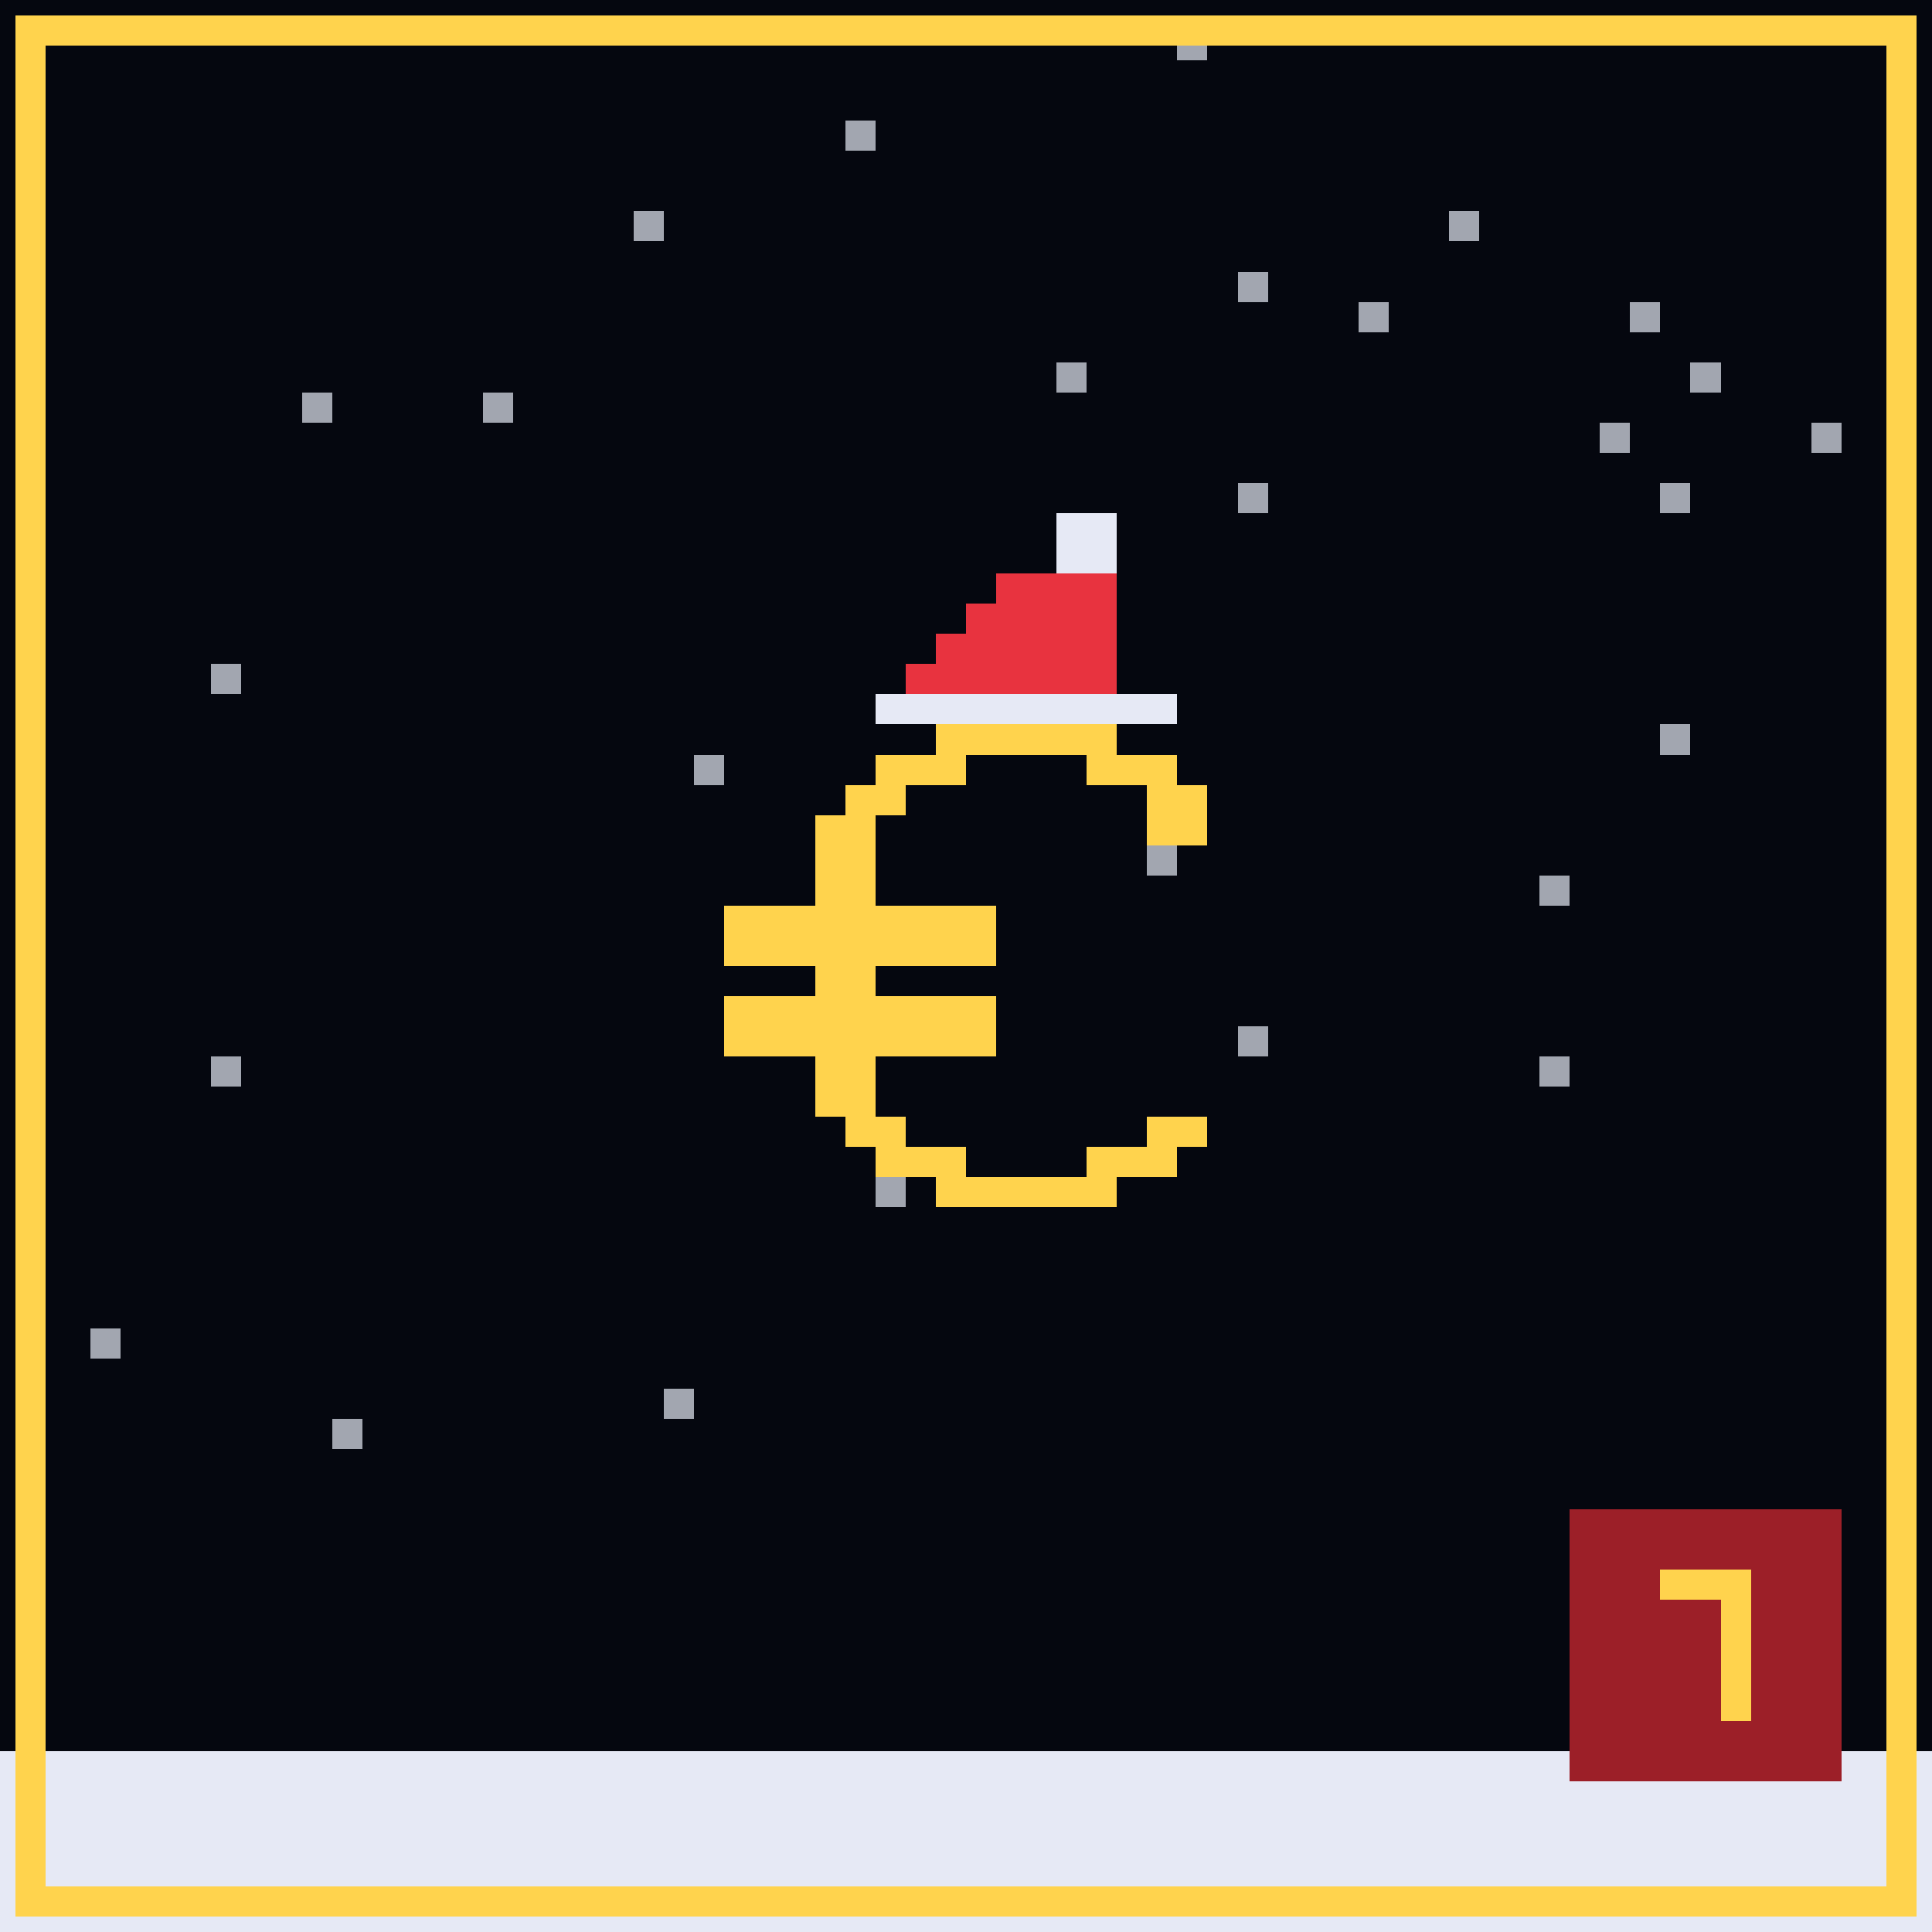
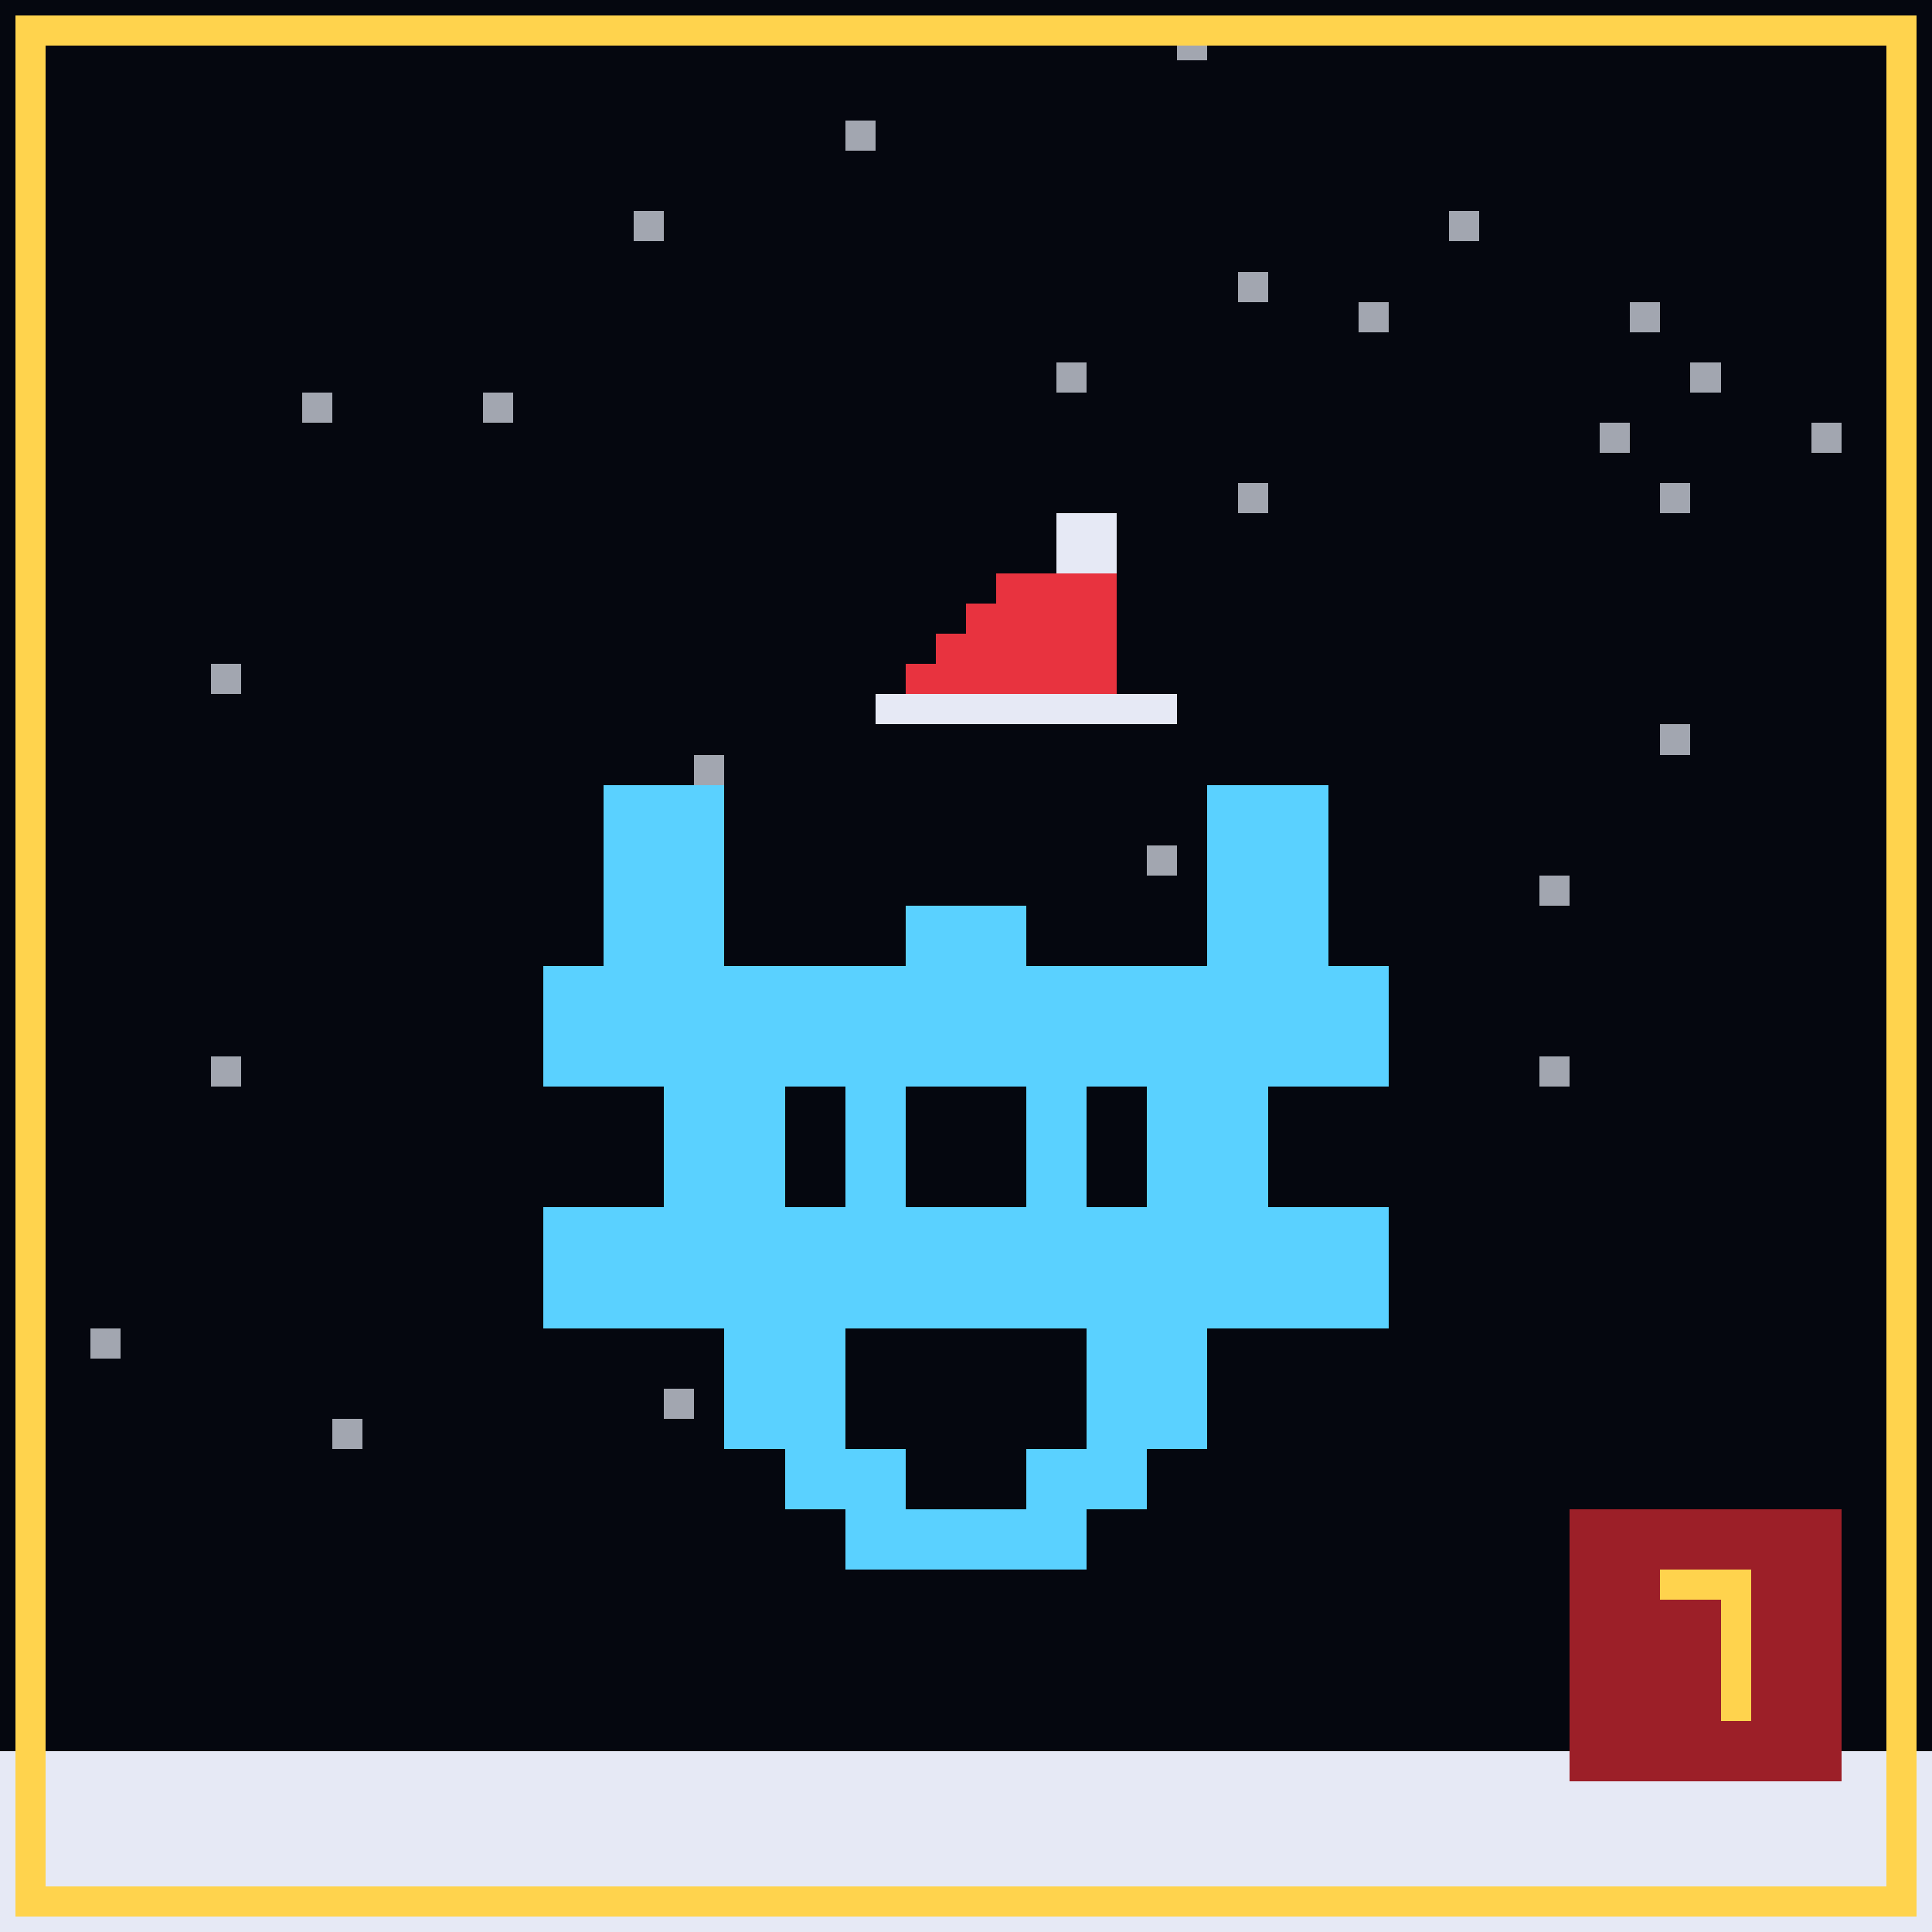
<svg xmlns="http://www.w3.org/2000/svg" viewBox="0 0 64 64" width="512" height="512" shape-rendering="crispEdges">
  <rect width="64" height="64" fill="#05070f" />
  <path fill="#e6e9f5" opacity="0.7" d="M41 16h1v1h-1zM55 16h1v1h-1zM48 7h1v1h-1zM41 34h1v1h-1zM22 46h1v1h-1zM16 13h1v1h-1zM7 35h1v1h-1zM7 22h1v1h-1zM39 1h1v1h-1zM60 14h1v1h-1zM51 29h1v1h-1zM41 9h1v1h-1zM55 24h1v1h-1zM10 13h1v1h-1zM54 10h1v1h-1zM29 39h1v1h-1zM21 7h1v1h-1zM28 4h1v1h-1zM3 44h1v1h-1zM51 35h1v1h-1zM23 25h1v1h-1zM38 28h1v1h-1zM11 47h1v1h-1zM53 14h1v1h-1zM38 23h1v1h-1zM56 12h1v1h-1zM35 12h1v1h-1zM45 10h1v1h-1z" />
  <rect x="0" y="58" width="64" height="6" fill="#e6e9f5" />
  <rect x="1" y="1" width="62" height="62" fill="none" stroke="#ffd34d" stroke-width="1" />
-   <path fill="#ffd34d" d="M31 24h6v1h-6zM29 25h3v1h-3zM36 25h3v1h-3zM28 26h2v1h-2zM38 26h2v1h-2zM27 27h2v1h-2zM38 27h2v1h-2zM27 28h2v1h-2zM27 29h2v1h-2zM24 30h9v1h-9zM24 31h9v1h-9zM27 32h2v1h-2zM24 33h9v1h-9zM24 34h9v1h-9zM27 35h2v1h-2zM27 36h2v1h-2zM28 37h2v1h-2zM38 37h2v1h-2zM29 38h3v1h-3zM36 38h3v1h-3zM31 39h6v1h-6z" />
+   <g transform="translate(16 24) scale(2)">
+     <path fill="#5ad1ff" d="M2 1h2v1h-2zM12 1h2v1h-2zM2 2h2v1h-2zM12 2h2v1h-2zM2 3h2v1h-2zM7 3h2v1h-2zM12 3h2v1h-2zM1 4h14v1h-14zM1 5h14v1h-14zM3 6h2v1h-2zM6 6h1v1h-1zM9 6h1v1h-1zM11 6h2v1h-2zM3 7h2v1h-2zM6 7h1v1h-1zM9 7h1v1h-1zM11 7h2v1h-2zM1 8h14v1h-14zM1 9h14v1h-14zM4 10h2v1h-2zM10 10h2v1h-2zM4 11h2v1h-2zM10 11h2v1h-2zM5 12h2v1h-2zM9 12h2v1h-2zM6 13h4v1h-4z" />
+   </g>
  <path fill="#e8333f" d="M35 18h2v1h-2zM33 19h4v1h-4zM32 20h5v1h-5zM31 21h6v1h-6zM30 22h7v1h-7z" />
  <path fill="#e6e9f5" d="M29 23h10v1h-10z" />
  <rect x="35" y="17" width="2" height="2" fill="#e6e9f5" />
  <rect x="52" y="50" width="9" height="9" fill="#9c1f28" />
  <path fill="#ffd34d" d="M55 52h3v1h-3zM57 53h1v1h-1zM57 54h1v1h-1zM57 55h1v1h-1zM57 56h1v1h-1z" />
</svg>
